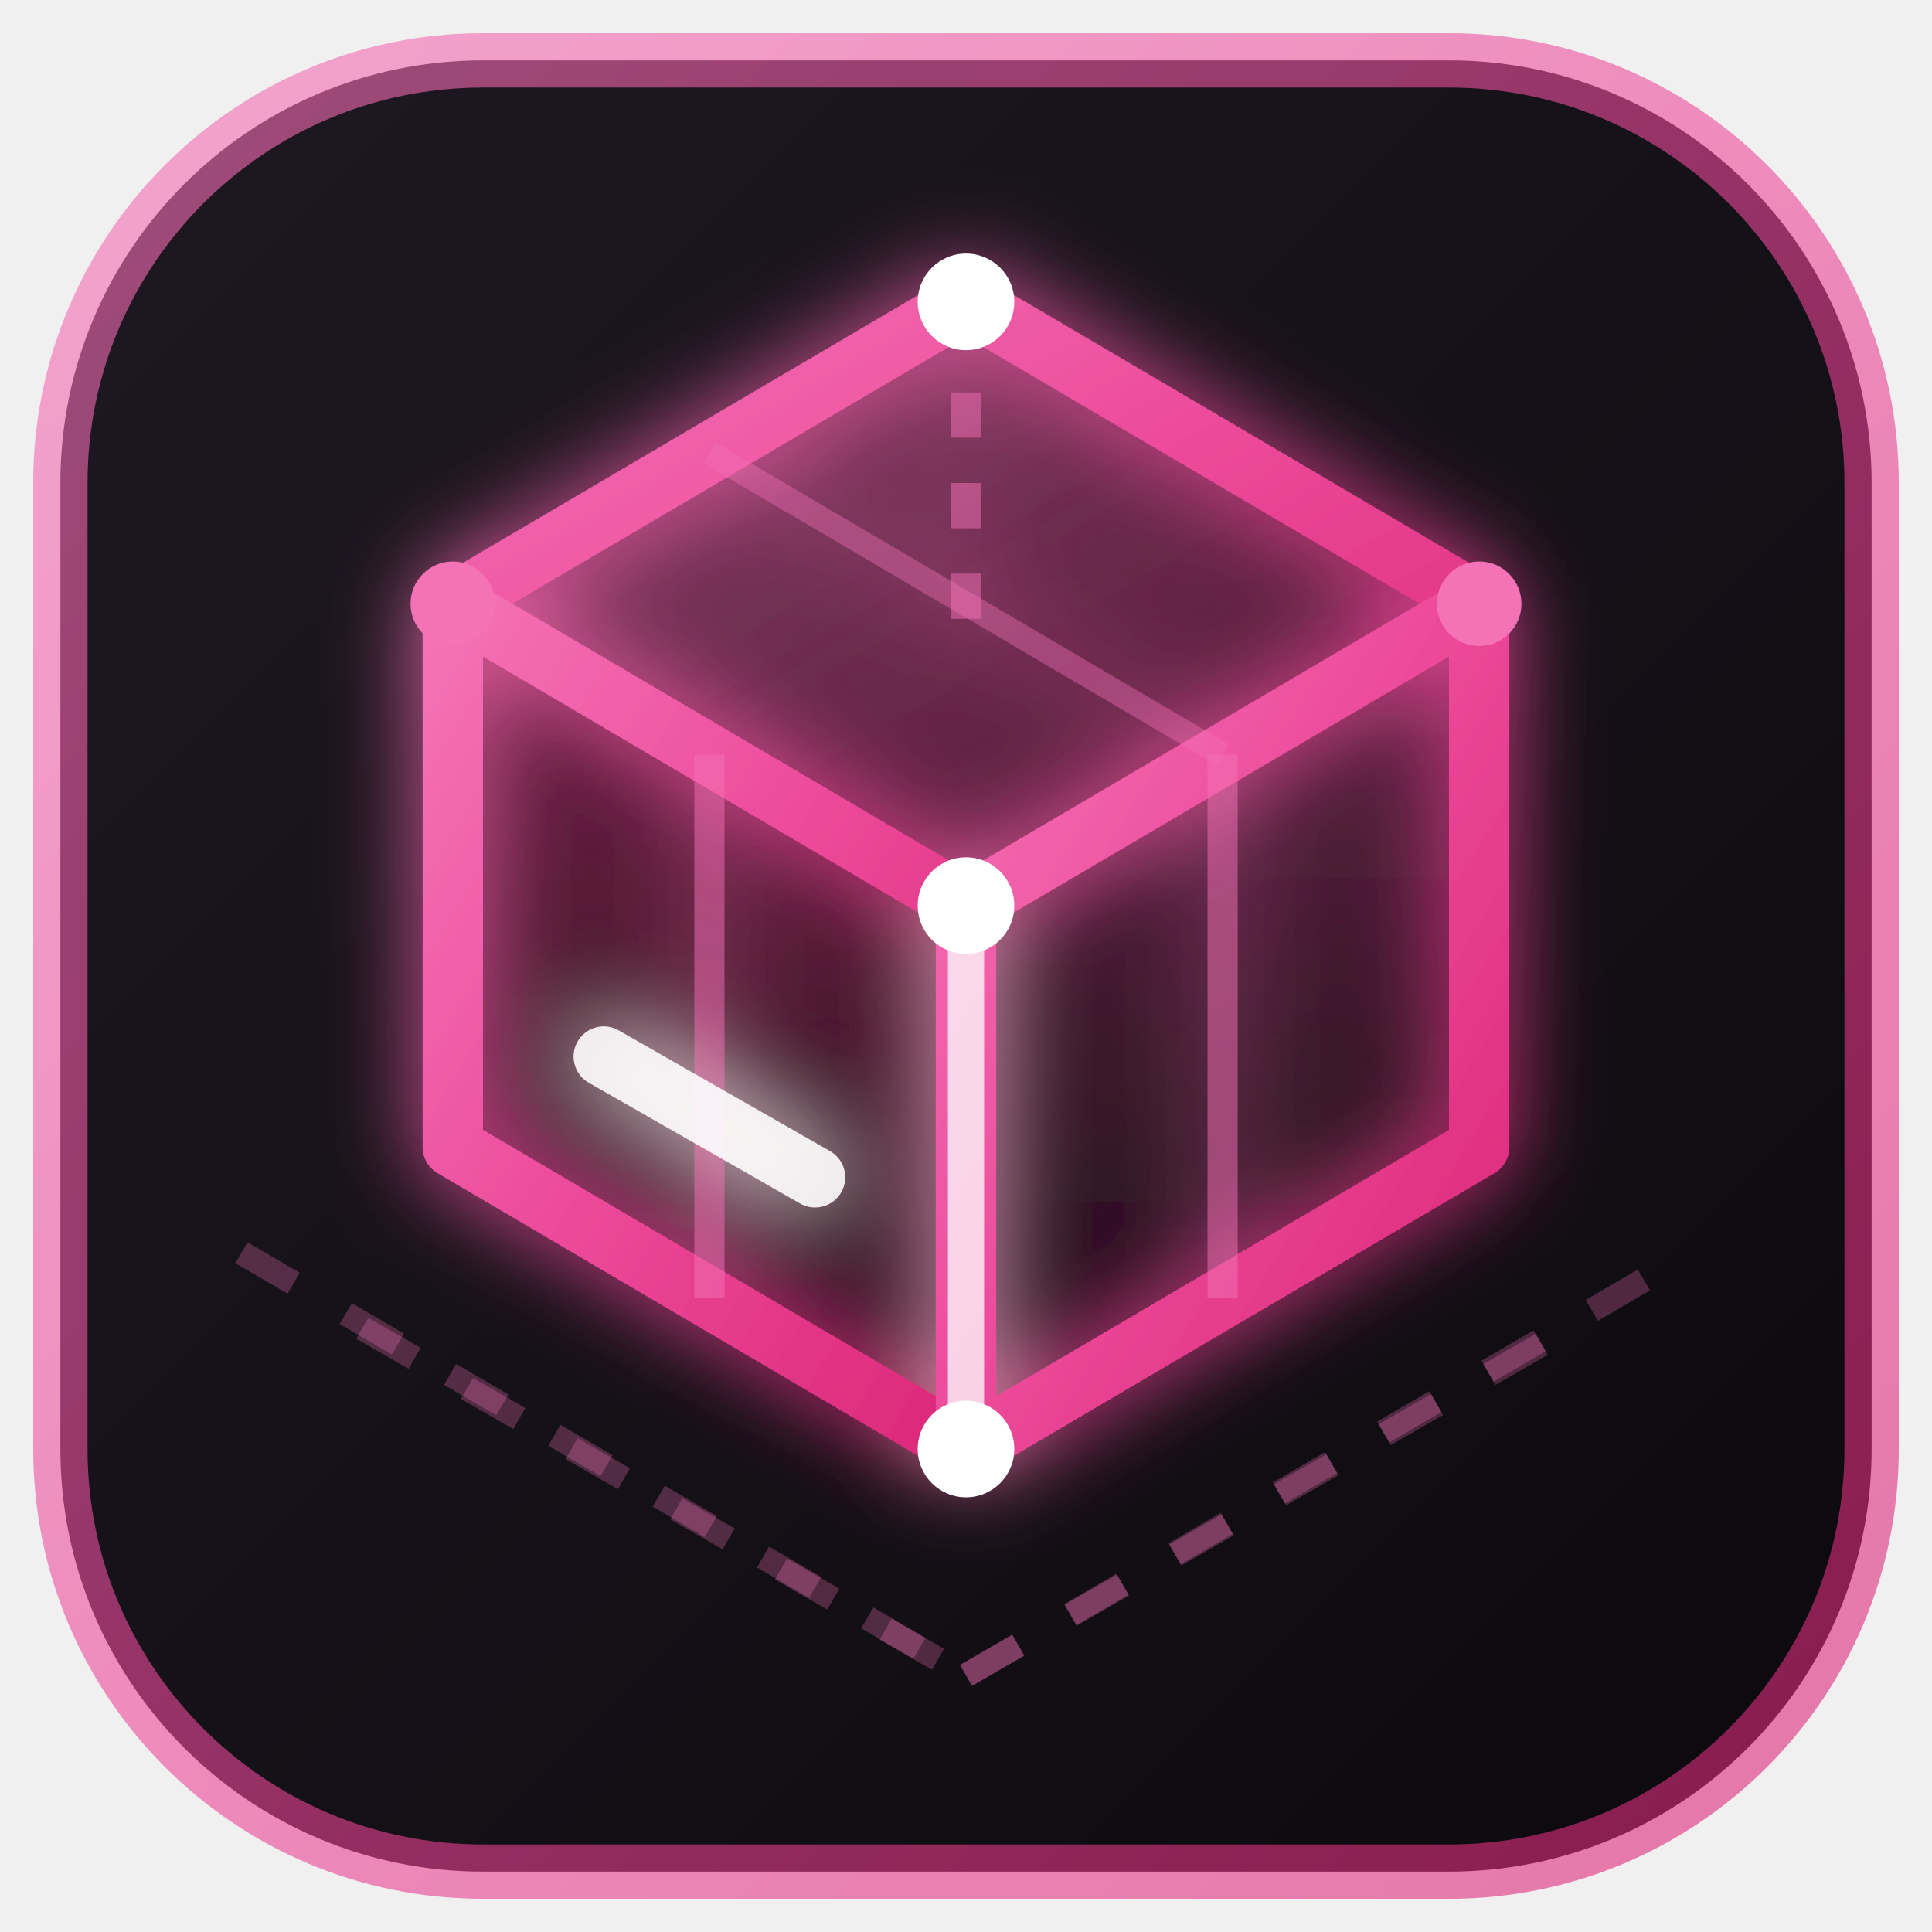
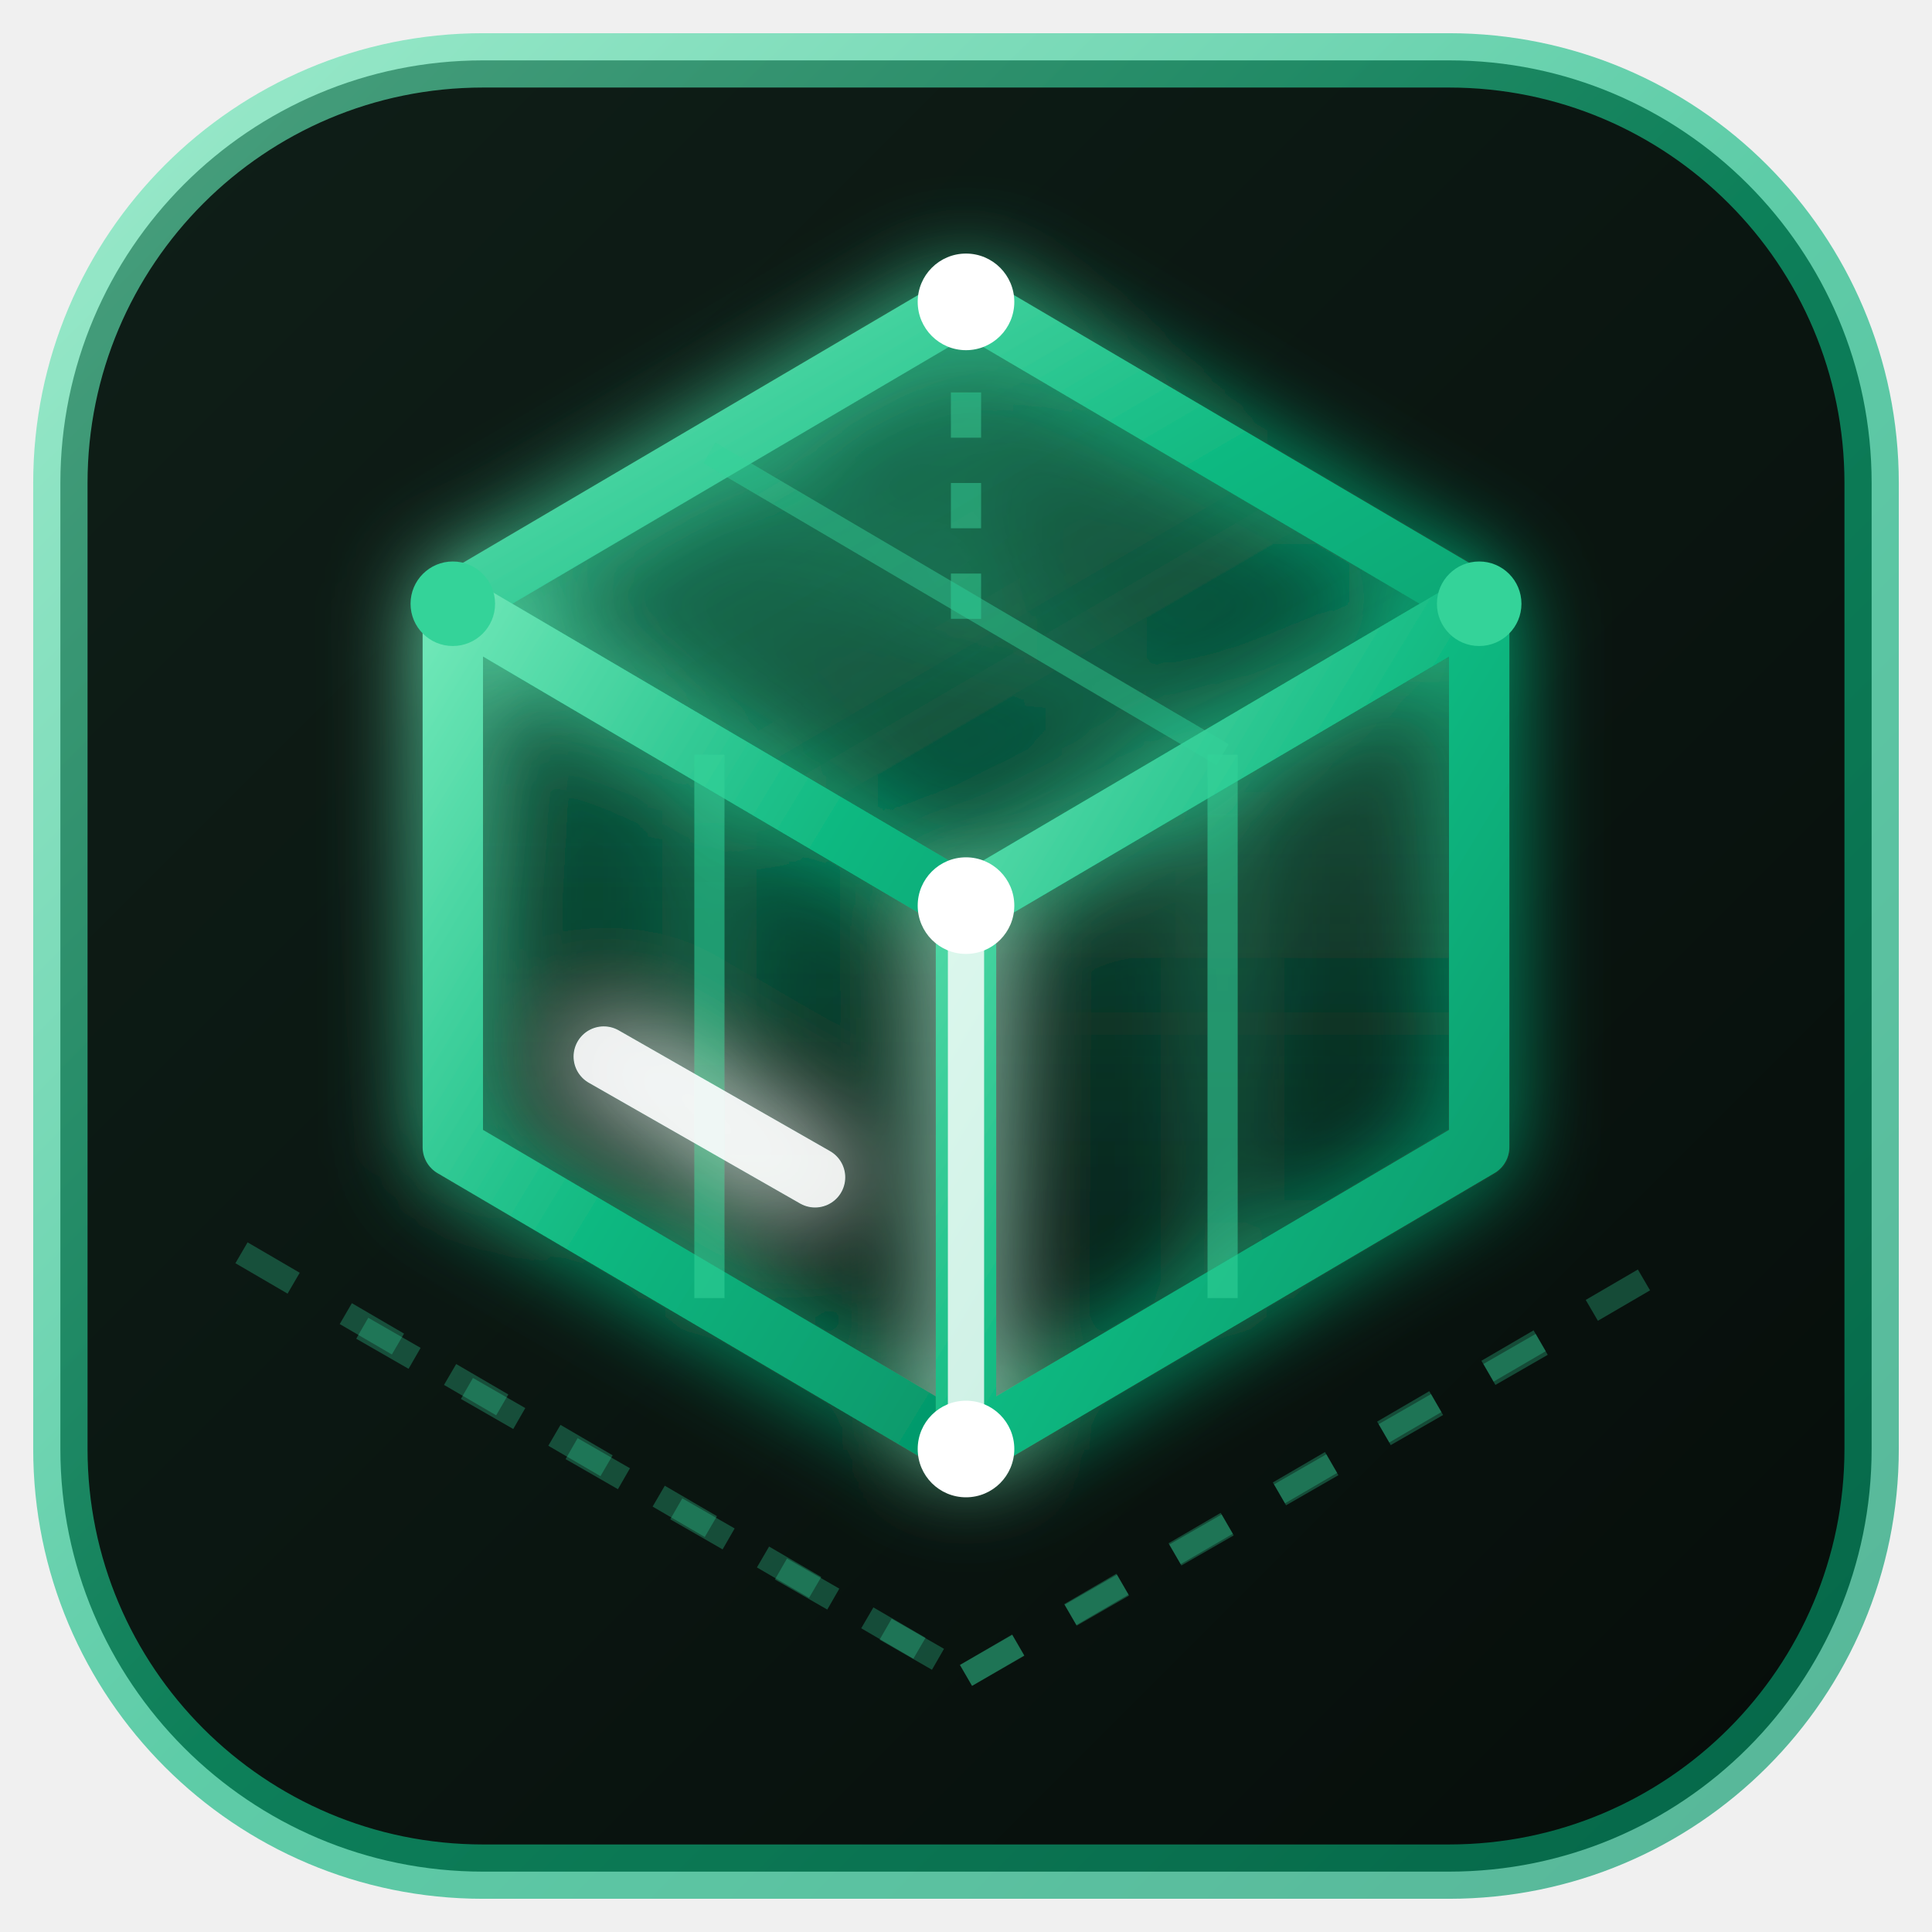
<svg xmlns="http://www.w3.org/2000/svg" viewBox="0 0 64 64" fill="none">
  <defs>
-     <linearGradient id="pinkGlow" x1="0%" y1="0%" x2="100%" y2="100%">
-       <stop offset="0%" stop-color="#f472b6" />
-       <stop offset="50%" stop-color="#ec4899" />
-       <stop offset="100%" stop-color="#db2777" />
+     <linearGradient id="greenGlow" x1="0%" y1="0%" x2="100%" y2="100%">
+       <stop offset="0%" stop-color="#6ee7b7" />
+       <stop offset="50%" stop-color="#10b981" />
+       <stop offset="100%" stop-color="#059669" />
    </linearGradient>
    <linearGradient id="bgGrad" x1="0%" y1="0%" x2="100%" y2="100%">
-       <stop offset="0%" stop-color="#1e1822" />
-       <stop offset="100%" stop-color="#0c0a0e" />
+       <stop offset="0%" stop-color="#0f1f18" />
+       <stop offset="100%" stop-color="#060d0a" />
    </linearGradient>
    <linearGradient id="topFacet" x1="0%" y1="0%" x2="100%" y2="100%">
-       <stop offset="0%" stop-color="#f472b6" stop-opacity="0.3" />
-       <stop offset="100%" stop-color="#db2777" stop-opacity="0.15" />
+       <stop offset="0%" stop-color="#34d399" stop-opacity="0.35" />
+       <stop offset="100%" stop-color="#059669" stop-opacity="0.15" />
    </linearGradient>
    <linearGradient id="leftFacet" x1="0%" y1="0%" x2="0%" y2="100%">
-       <stop offset="0%" stop-color="#db2777" stop-opacity="0.25" />
-       <stop offset="100%" stop-color="#be185d" stop-opacity="0.08" />
+       <stop offset="0%" stop-color="#10b981" stop-opacity="0.25" />
+       <stop offset="100%" stop-color="#047857" stop-opacity="0.08" />
    </linearGradient>
    <linearGradient id="rightFacet" x1="0%" y1="0%" x2="0%" y2="100%">
-       <stop offset="0%" stop-color="#ec4899" stop-opacity="0.2" />
-       <stop offset="100%" stop-color="#9d174d" stop-opacity="0.05" />
+       <stop offset="0%" stop-color="#34d399" stop-opacity="0.2" />
+       <stop offset="100%" stop-color="#065f46" stop-opacity="0.05" />
    </linearGradient>
    <filter id="softGlow" x="-20%" y="-20%" width="140%" height="140%">
      <feGaussianBlur stdDeviation="1.5" result="blur" />
      <feComposite in="SourceGraphic" in2="blur" operator="over" />
    </filter>
  </defs>
-   <rect x="2" y="2" width="60" height="60" rx="14" fill="url(#bgGrad)" stroke="url(#pinkGlow)" stroke-width="1.8" stroke-opacity="0.6" />
-   <g stroke="#f472b6" stroke-width="0.8" stroke-opacity="0.28" stroke-dasharray="2 2">
+   <rect x="2" y="2" width="60" height="60" rx="14" fill="url(#bgGrad)" stroke="url(#greenGlow)" stroke-width="1.8" stroke-opacity="0.65" />
+   <g stroke="#34d399" stroke-width="0.8" stroke-opacity="0.3" stroke-dasharray="2 2">
    <line x1="12" y1="44" x2="32" y2="55.5" />
    <line x1="32" y1="55.5" x2="52" y2="44" />
    <line x1="8" y1="41.5" x2="32" y2="55.5" />
    <line x1="32" y1="55.5" x2="56" y2="41.5" />
  </g>
  <g filter="url(#softGlow)">
-     <polygon points="32,10 49,20 32,30 15,20" fill="url(#topFacet)" stroke="url(#pinkGlow)" stroke-width="2" stroke-linejoin="round" />
-     <polygon points="15,20 32,30 32,48 15,38" fill="url(#leftFacet)" stroke="url(#pinkGlow)" stroke-width="2" stroke-linejoin="round" />
-     <polygon points="49,20 32,30 32,48 49,38" fill="url(#rightFacet)" stroke="url(#pinkGlow)" stroke-width="2" stroke-linejoin="round" />
-     <line x1="32" y1="30" x2="32" y2="48" stroke="#ffffff" stroke-width="1.2" stroke-opacity="0.75" />
-     <line x1="23.5" y1="25" x2="23.5" y2="43" stroke="#f472b6" stroke-width="1" stroke-opacity="0.5" />
-     <line x1="40.5" y1="25" x2="40.5" y2="43" stroke="#f472b6" stroke-width="1" stroke-opacity="0.5" />
-     <line x1="32" y1="10" x2="32" y2="21" stroke="#f472b6" stroke-width="1" stroke-opacity="0.5" stroke-dasharray="1.5 1.5" />
-     <line x1="23.5" y1="15" x2="40.5" y2="25" stroke="#f472b6" stroke-width="0.8" stroke-opacity="0.4" />
+     <polygon points="32,10 49,20 32,30 15,20" fill="url(#topFacet)" stroke="url(#greenGlow)" stroke-width="2" stroke-linejoin="round" />
+     <polygon points="15,20 32,30 32,48 15,38" fill="url(#leftFacet)" stroke="url(#greenGlow)" stroke-width="2" stroke-linejoin="round" />
+     <polygon points="49,20 32,30 32,48 49,38" fill="url(#rightFacet)" stroke="url(#greenGlow)" stroke-width="2" stroke-linejoin="round" />
+     <line x1="32" y1="30" x2="32" y2="48" stroke="#ffffff" stroke-width="1.2" stroke-opacity="0.8" />
+     <line x1="23.5" y1="25" x2="23.5" y2="43" stroke="#34d399" stroke-width="1" stroke-opacity="0.55" />
+     <line x1="40.5" y1="25" x2="40.5" y2="43" stroke="#34d399" stroke-width="1" stroke-opacity="0.55" />
+     <line x1="32" y1="10" x2="32" y2="21" stroke="#34d399" stroke-width="1" stroke-opacity="0.5" stroke-dasharray="1.5 1.5" />
+     <line x1="23.5" y1="15" x2="40.5" y2="25" stroke="#34d399" stroke-width="0.8" stroke-opacity="0.45" />
    <line x1="20" y1="35" x2="27" y2="39" stroke="#ffffff" stroke-width="2" stroke-linecap="round" stroke-opacity="0.9" />
  </g>
  <circle cx="32" cy="10" r="1.6" fill="#ffffff" />
-   <circle cx="15" cy="20" r="1.4" fill="#f472b6" />
-   <circle cx="49" cy="20" r="1.4" fill="#f472b6" />
+   <circle cx="15" cy="20" r="1.4" fill="#34d399" />
+   <circle cx="49" cy="20" r="1.4" fill="#34d399" />
  <circle cx="32" cy="30" r="1.6" fill="#ffffff" />
  <circle cx="32" cy="48" r="1.6" fill="#ffffff" />
</svg>
